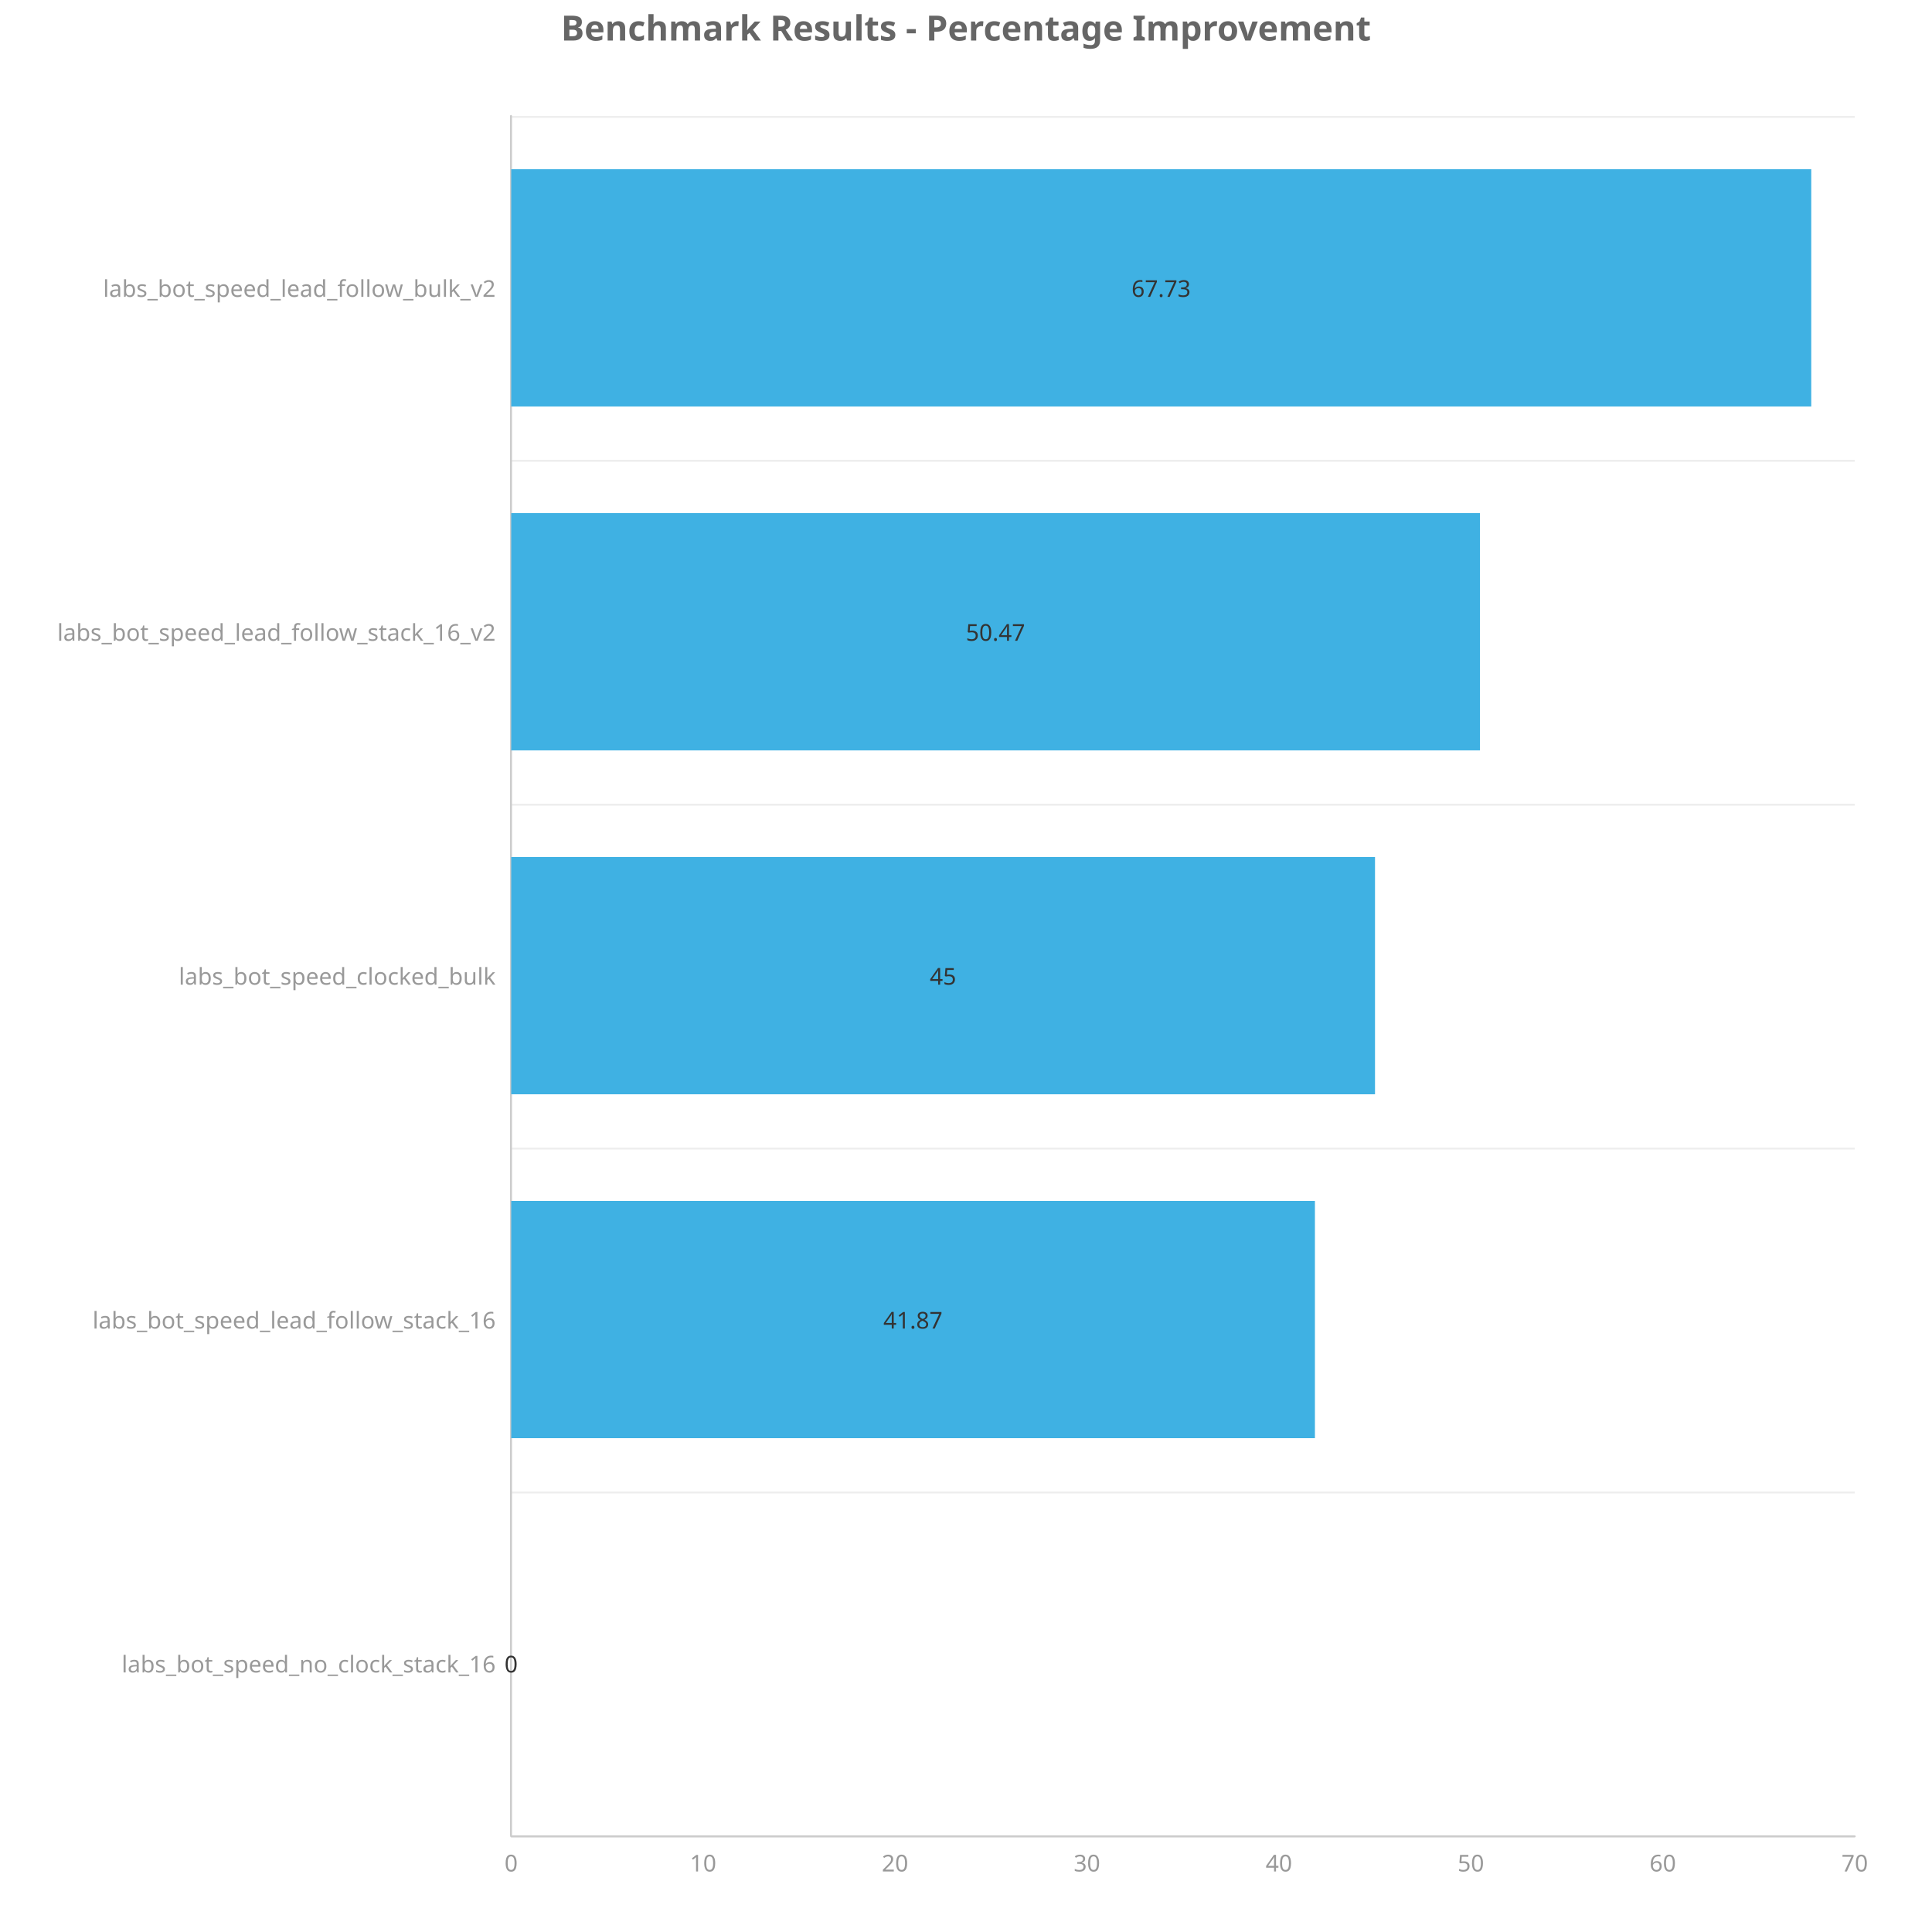
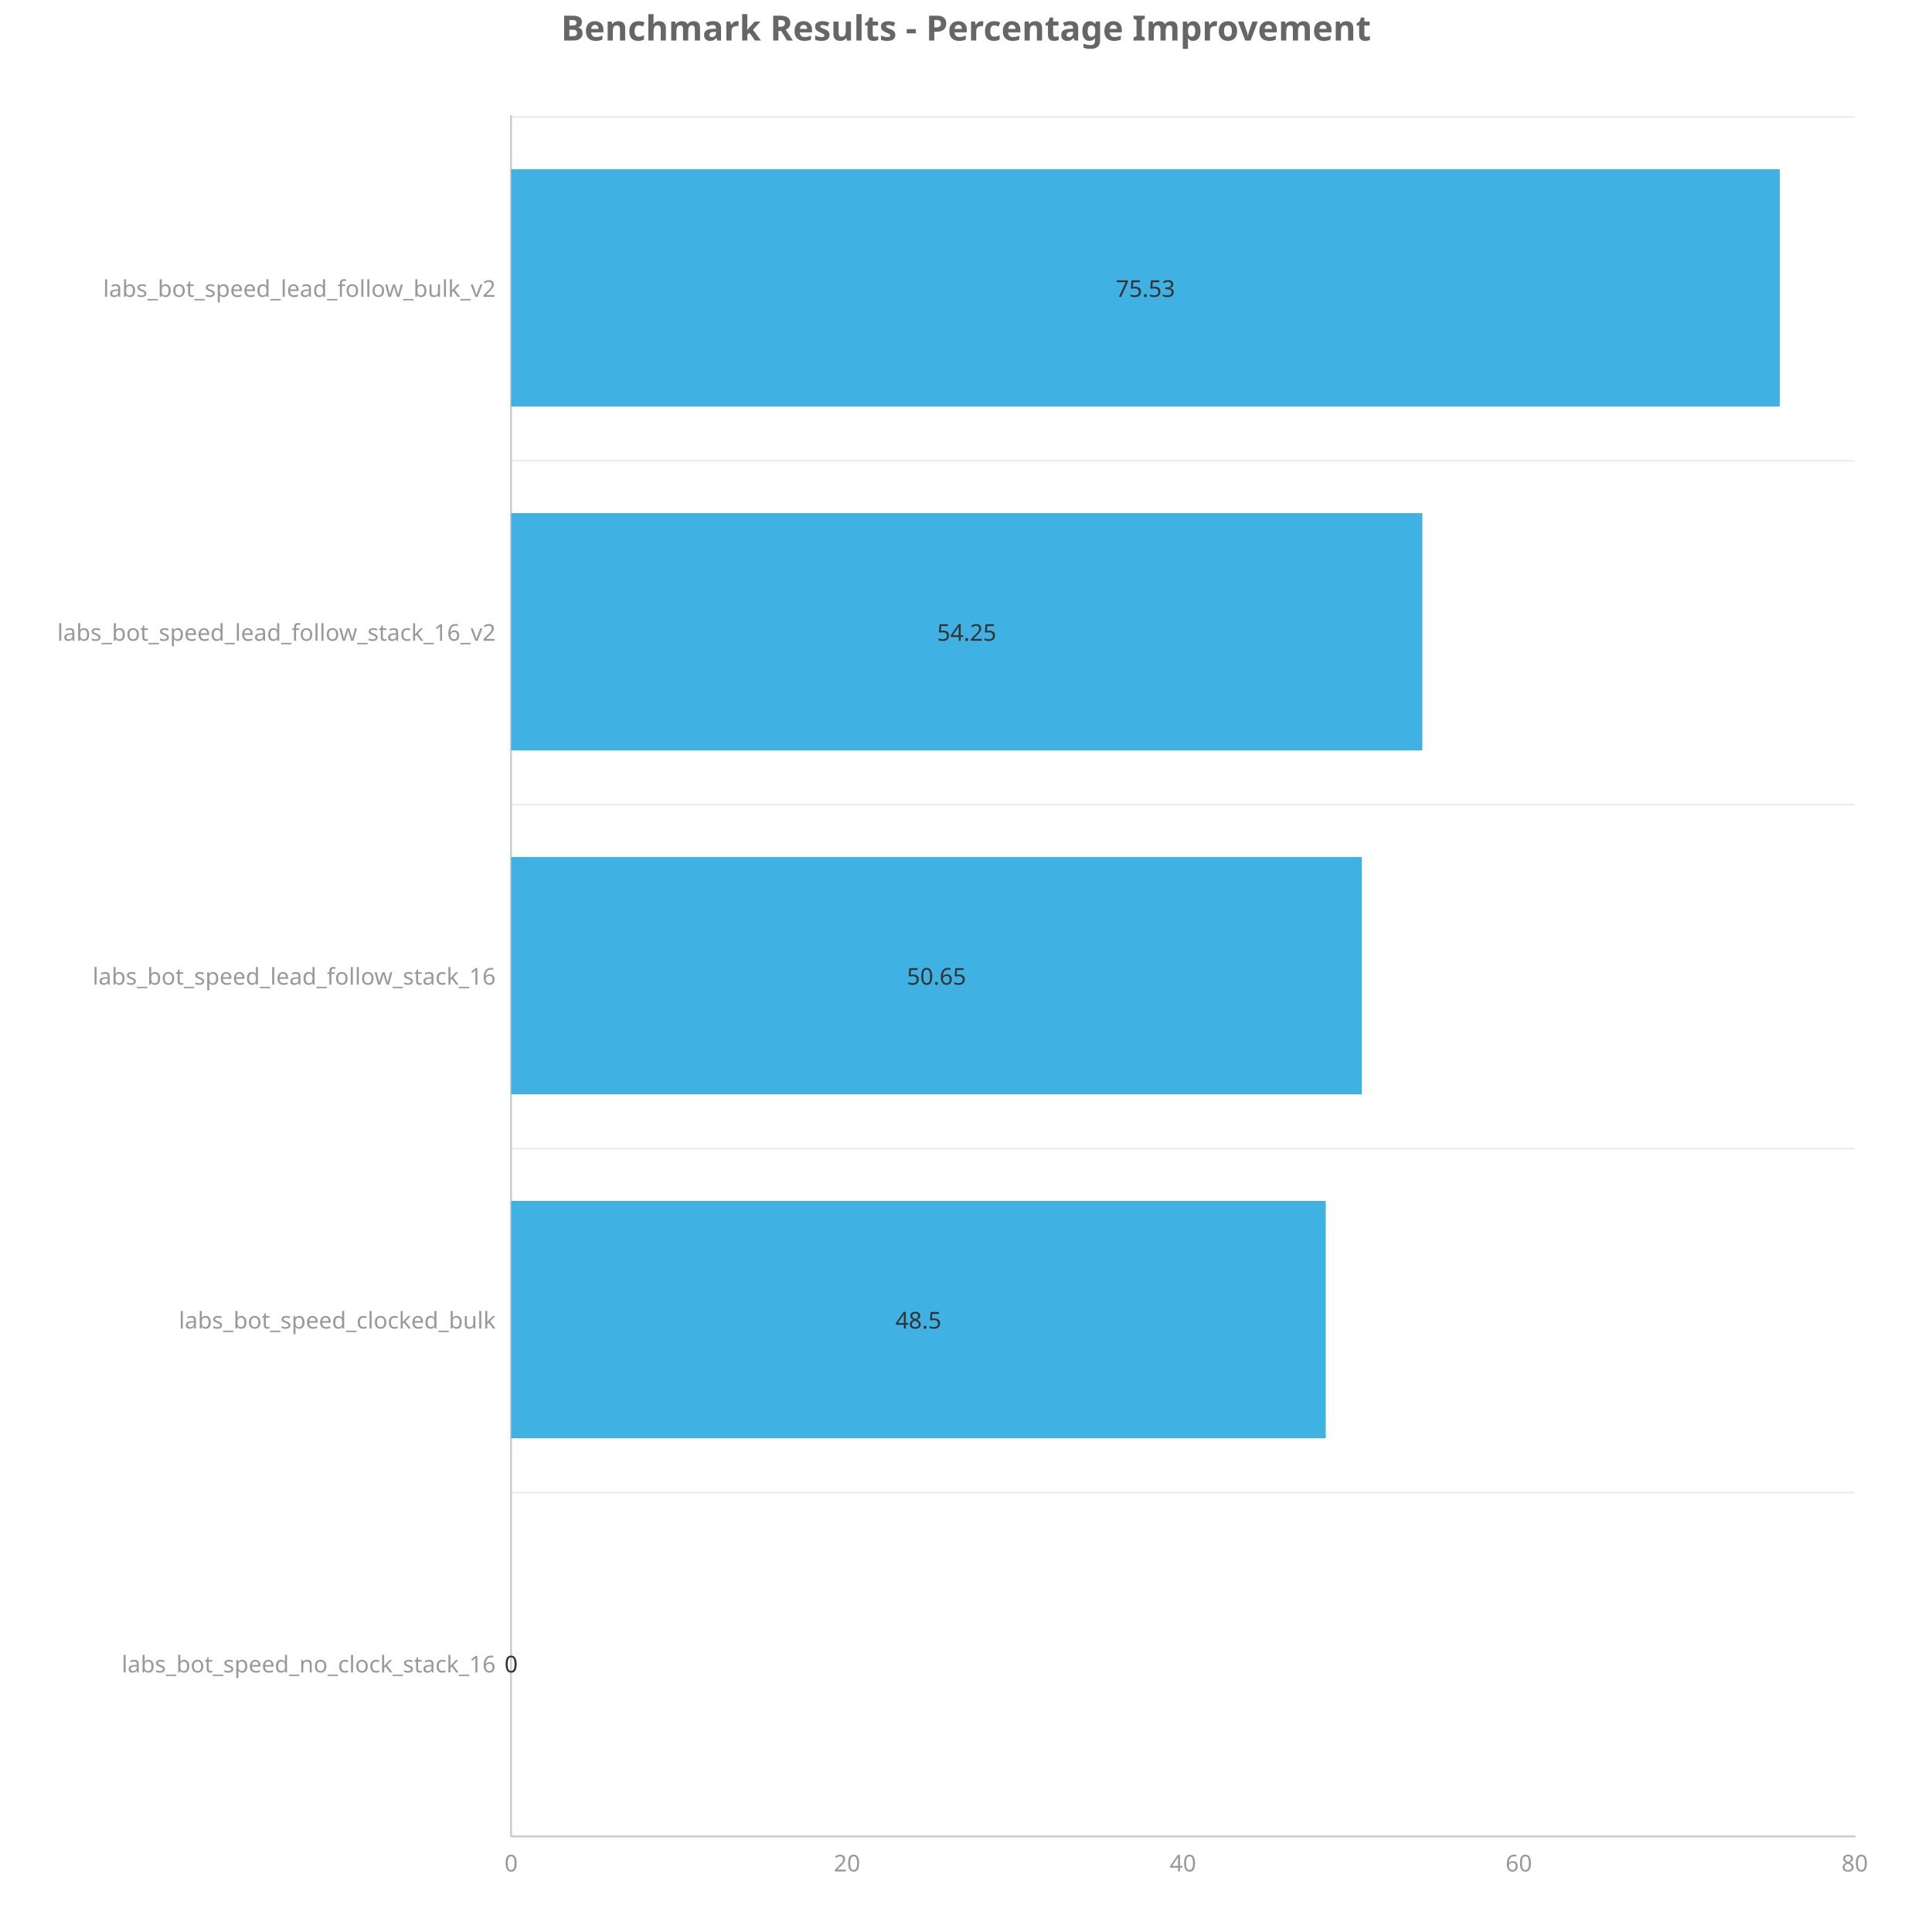
<svg xmlns="http://www.w3.org/2000/svg" width="1000" height="1000" version="1.1" baseProfile="full" viewBox="0 0 1000 1000">
  <rect width="1000" height="1000" x="0" y="0" fill="rgb(252,252,252)" fill-opacity="0" />
-   <path d="M264.6 950.5L960 950.5" fill="transparent" stroke="#eeeeee" class="zr2-cls-4" />
-   <path d="M264.6 772.5L960 772.5" fill="transparent" stroke="#eeeeee" class="zr2-cls-4" />
-   <path d="M264.6 594.5L960 594.5" fill="transparent" stroke="#eeeeee" class="zr2-cls-4" />
-   <path d="M264.6 416.5L960 416.5" fill="transparent" stroke="#eeeeee" class="zr2-cls-4" />
-   <path d="M264.6 238.5L960 238.5" fill="transparent" stroke="#eeeeee" class="zr2-cls-4" />
-   <path d="M264.6 60.5L960 60.5" fill="transparent" stroke="#eeeeee" class="zr2-cls-4" />
-   <path d="M264.5 950L264.5 60" fill="transparent" stroke="#cccccc" stroke-linecap="round" class="zr2-cls-4" />
-   <path d="M264.6 950.5L960 950.5" fill="transparent" stroke="#cccccc" stroke-linecap="round" class="zr2-cls-4" />
+   <path d="M264.6 950.5L960 950.5" fill="transparent" stroke="#eeeeee" class="zr2-cls-5" />
+   <path d="M264.6 772.5L960 772.5" fill="transparent" stroke="#eeeeee" class="zr2-cls-5" />
+   <path d="M264.6 594.5L960 594.5" fill="transparent" stroke="#eeeeee" class="zr2-cls-5" />
+   <path d="M264.6 416.5L960 416.5" fill="transparent" stroke="#eeeeee" class="zr2-cls-5" />
+   <path d="M264.6 238.5L960 238.5" fill="transparent" stroke="#eeeeee" class="zr2-cls-5" />
+   <path d="M264.6 60.5L960 60.5" fill="transparent" stroke="#eeeeee" class="zr2-cls-5" />
+   <path d="M264.5 950L264.5 60" fill="transparent" stroke="#cccccc" stroke-linecap="round" class="zr2-cls-5" />
+   <path d="M264.6 950.5L960 950.5" fill="transparent" stroke="#cccccc" stroke-linecap="round" class="zr2-cls-5" />
  <text dominant-baseline="central" text-anchor="end" style="font-size:12px;font-family:sans-serif;" transform="translate(256.56 861)" fill="#999999">labs_bot_speed_no_clock_stack_16</text>
-   <text dominant-baseline="central" text-anchor="end" style="font-size:12px;font-family:sans-serif;" transform="translate(256.56 683)" fill="#999999">labs_bot_speed_lead_follow_stack_16</text>
-   <text dominant-baseline="central" text-anchor="end" style="font-size:12px;font-family:sans-serif;" transform="translate(256.56 505)" fill="#999999">labs_bot_speed_clocked_bulk</text>
+   <text dominant-baseline="central" text-anchor="end" style="font-size:12px;font-family:sans-serif;" transform="translate(256.56 683)" fill="#999999">labs_bot_speed_clocked_bulk</text>
+   <text dominant-baseline="central" text-anchor="end" style="font-size:12px;font-family:sans-serif;" transform="translate(256.56 505)" fill="#999999">labs_bot_speed_lead_follow_stack_16</text>
  <text dominant-baseline="central" text-anchor="end" style="font-size:12px;font-family:sans-serif;" transform="translate(256.56 327)" fill="#999999">labs_bot_speed_lead_follow_stack_16_v2</text>
  <text dominant-baseline="central" text-anchor="end" style="font-size:12px;font-family:sans-serif;" transform="translate(256.56 149)" fill="#999999">labs_bot_speed_lead_follow_bulk_v2</text>
  <text dominant-baseline="central" text-anchor="middle" style="font-size:12px;font-family:sans-serif;" y="6" transform="translate(264.56 958)" fill="#999999">0</text>
-   <text dominant-baseline="central" text-anchor="middle" style="font-size:12px;font-family:sans-serif;" y="6" transform="translate(363.9086 958)" fill="#999999">10</text>
-   <text dominant-baseline="central" text-anchor="middle" style="font-size:12px;font-family:sans-serif;" y="6" transform="translate(463.2571 958)" fill="#999999">20</text>
-   <text dominant-baseline="central" text-anchor="middle" style="font-size:12px;font-family:sans-serif;" y="6" transform="translate(562.6057 958)" fill="#999999">30</text>
-   <text dominant-baseline="central" text-anchor="middle" style="font-size:12px;font-family:sans-serif;" y="6" transform="translate(661.9543 958)" fill="#999999">40</text>
-   <text dominant-baseline="central" text-anchor="middle" style="font-size:12px;font-family:sans-serif;" y="6" transform="translate(761.3029 958)" fill="#999999">50</text>
-   <text dominant-baseline="central" text-anchor="middle" style="font-size:12px;font-family:sans-serif;" y="6" transform="translate(860.6514 958)" fill="#999999">60</text>
-   <text dominant-baseline="central" text-anchor="middle" style="font-size:12px;font-family:sans-serif;" y="6" transform="translate(960 958)" fill="#999999">70</text>
-   <path d="M264.6 799.6l0 0l0 122.8l0 0Z" fill="#3fb1e3" ecmeta_series_index="0" ecmeta_data_index="0" ecmeta_ssr_type="chart" class="zr2-cls-5" />
-   <path d="M264.6 621.6l416 0l0 122.8l-416 0Z" fill="#3fb1e3" ecmeta_series_index="0" ecmeta_data_index="1" ecmeta_ssr_type="chart" class="zr2-cls-5" />
-   <path d="M264.6 443.6l447.1 0l0 122.8l-447.1 0Z" fill="#3fb1e3" ecmeta_series_index="0" ecmeta_data_index="2" ecmeta_ssr_type="chart" class="zr2-cls-5" />
-   <path d="M264.6 265.6l501.4 0l0 122.8l-501.4 0Z" fill="#3fb1e3" ecmeta_series_index="0" ecmeta_data_index="3" ecmeta_ssr_type="chart" class="zr2-cls-5" />
-   <path d="M264.6 87.6l672.9 0l0 122.8l-672.9 0Z" fill="#3fb1e3" ecmeta_series_index="0" ecmeta_data_index="4" ecmeta_ssr_type="chart" class="zr2-cls-5" />
+   <text dominant-baseline="central" text-anchor="middle" style="font-size:12px;font-family:sans-serif;" y="6" transform="translate(438.42 958)" fill="#999999">20</text>
+   <text dominant-baseline="central" text-anchor="middle" style="font-size:12px;font-family:sans-serif;" y="6" transform="translate(612.28 958)" fill="#999999">40</text>
+   <text dominant-baseline="central" text-anchor="middle" style="font-size:12px;font-family:sans-serif;" y="6" transform="translate(786.14 958)" fill="#999999">60</text>
+   <text dominant-baseline="central" text-anchor="middle" style="font-size:12px;font-family:sans-serif;" y="6" transform="translate(960 958)" fill="#999999">80</text>
+   <path d="M264.6 799.6l0 0l0 122.8l0 0Z" fill="#3fb1e3" ecmeta_series_index="0" ecmeta_data_index="0" ecmeta_ssr_type="chart" class="zr2-cls-6" />
+   <path d="M264.6 621.6l421.6 0l0 122.8l-421.6 0Z" fill="#3fb1e3" ecmeta_series_index="0" ecmeta_data_index="1" ecmeta_ssr_type="chart" class="zr2-cls-6" />
+   <path d="M264.6 443.6l440.3 0l0 122.8l-440.3 0Z" fill="#3fb1e3" ecmeta_series_index="0" ecmeta_data_index="2" ecmeta_ssr_type="chart" class="zr2-cls-6" />
+   <path d="M264.6 265.6l471.6 0l0 122.8l-471.6 0Z" fill="#3fb1e3" ecmeta_series_index="0" ecmeta_data_index="3" ecmeta_ssr_type="chart" class="zr2-cls-6" />
+   <path d="M264.6 87.6l656.6 0l0 122.8l-656.6 0Z" fill="#3fb1e3" ecmeta_series_index="0" ecmeta_data_index="4" ecmeta_ssr_type="chart" class="zr2-cls-6" />
  <text dominant-baseline="central" text-anchor="middle" style="font-size:12px;font-family:sans-serif;" transform="translate(264.56 861)" fill="#333">0</text>
-   <text dominant-baseline="central" text-anchor="middle" style="font-size:12px;font-family:sans-serif;" transform="translate(472.5462 683)" fill="#333">41.87</text>
-   <text dominant-baseline="central" text-anchor="middle" style="font-size:12px;font-family:sans-serif;" transform="translate(488.0943 505)" fill="#333">45</text>
-   <text dominant-baseline="central" text-anchor="middle" style="font-size:12px;font-family:sans-serif;" transform="translate(515.2661 327)" fill="#333">50.47</text>
-   <text dominant-baseline="central" text-anchor="middle" style="font-size:12px;font-family:sans-serif;" transform="translate(601.0039 149)" fill="#333">67.73</text>
-   <path d="M-192.6 -5l385.3 0l0 28l-385.3 0Z" transform="translate(500 5)" fill="rgb(0,0,0)" fill-opacity="0" stroke="#ccc" stroke-width="0" class="zr2-cls-4" />
+   <text dominant-baseline="central" text-anchor="middle" style="font-size:12px;font-family:sans-serif;" transform="translate(475.3652 683)" fill="#333">48.5</text>
+   <text dominant-baseline="central" text-anchor="middle" style="font-size:12px;font-family:sans-serif;" transform="translate(484.7102 505)" fill="#333">50.65</text>
+   <text dominant-baseline="central" text-anchor="middle" style="font-size:12px;font-family:sans-serif;" transform="translate(500.3576 327)" fill="#333">54.25</text>
+   <text dominant-baseline="central" text-anchor="middle" style="font-size:12px;font-family:sans-serif;" transform="translate(592.8511 149)" fill="#333">75.53</text>
+   <path d="M-192.6 -5l385.3 0l0 28l-385.3 0Z" transform="translate(500 5)" fill="rgb(0,0,0)" fill-opacity="0" stroke="#ccc" stroke-width="0" class="zr2-cls-5" />
  <text dominant-baseline="central" text-anchor="middle" style="font-size:18px;font-family:sans-serif;font-weight:bold;" xml:space="preserve" y="9" transform="translate(500 5)" fill="#666666">Benchmark Results - Percentage Improvement</text>
  <style>
- .zr2-cls-4:hover {
+ .zr2-cls-5:hover {
pointer-events:none;
}
- .zr2-cls-5:hover {
+ .zr2-cls-6:hover {
cursor:pointer;
fill:rgba(69,194,249,1);
}



</style>
</svg>
